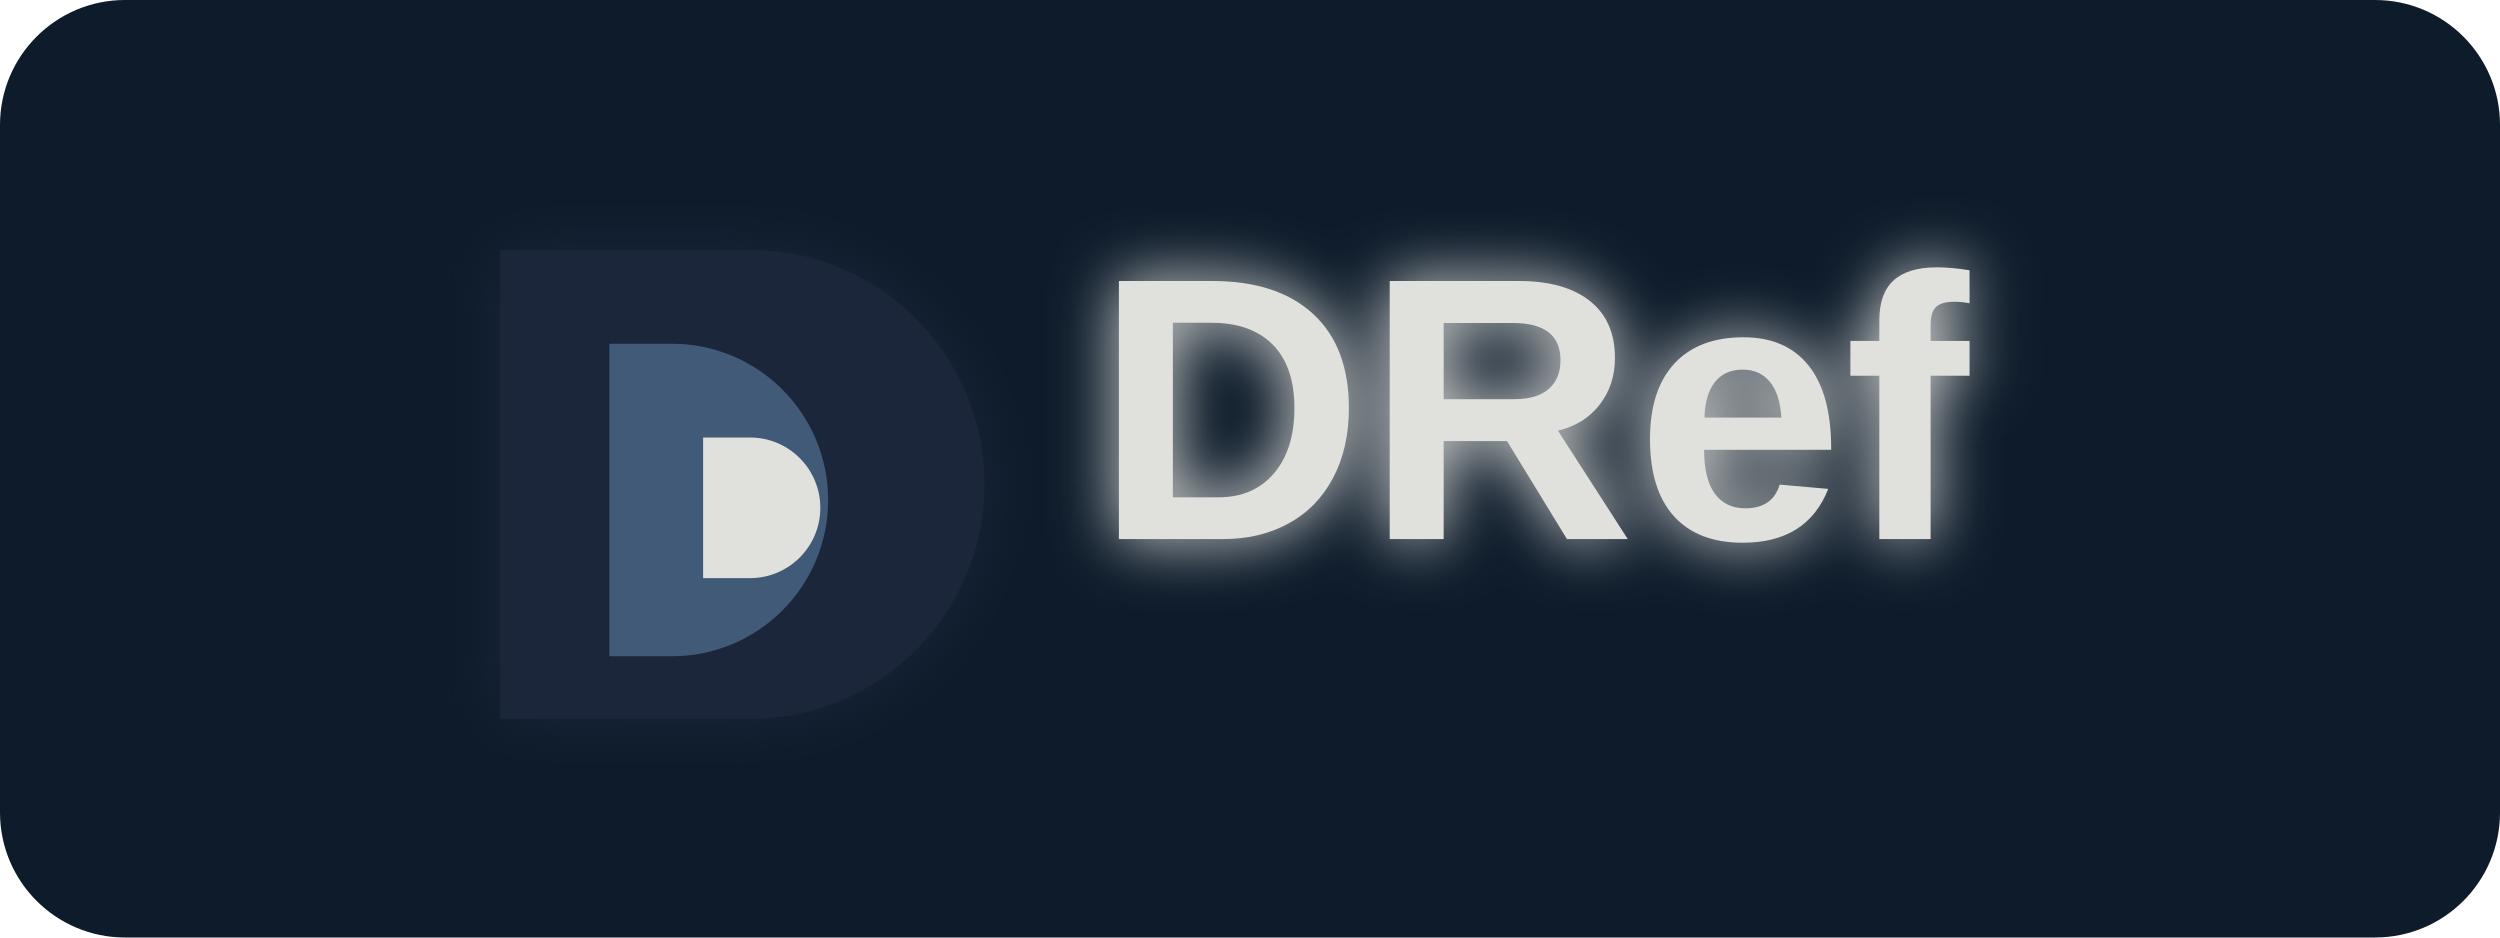
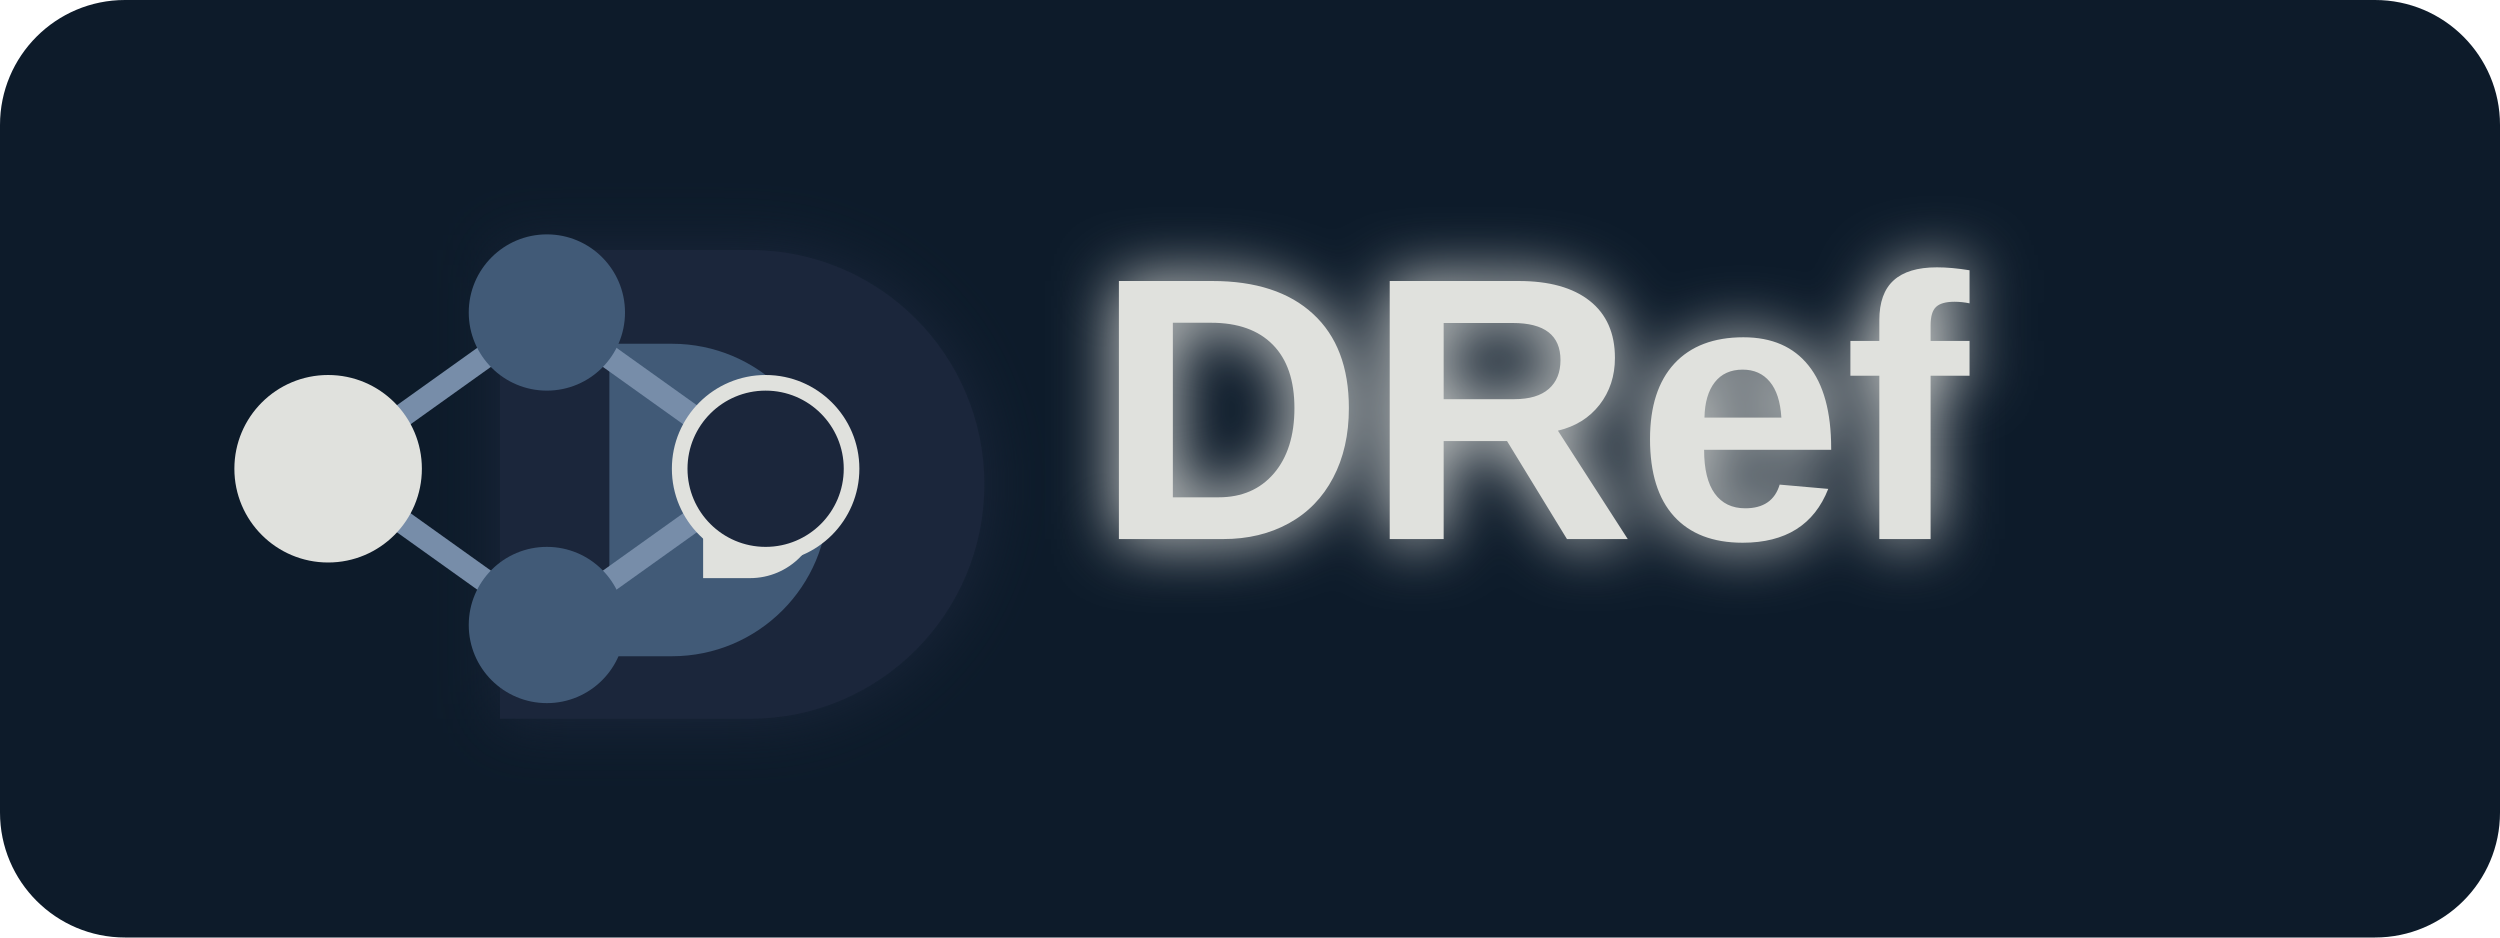
<svg xmlns="http://www.w3.org/2000/svg" width="320" height="120" viewBox="0 0 320 120" fill="none">
  <rect width="320" height="120" rx="16" fill="#0D1B2A" />
  <g filter="url(#glow)">
    <path d="M64 32H96C112.569 32 126 45.431 126 62C126 78.569 112.569 92 96 92H64V32Z" fill="#1B263B" />
    <path d="M86 44C97.046 44 106 52.954 106 64C106 75.046 97.046 84 86 84H78V44H86Z" fill="#415A77" />
    <path d="M96 56C100.971 56 105 60.029 105 65C105 69.971 100.971 74 96 74H90V56H96Z" fill="#E0E1DD" />
+   </g>
+   <g stroke="#778DA9" stroke-width="3" stroke-linecap="round" stroke-linejoin="round">
+     <line x1="42" y1="60" x2="70" y2="40" />
+     <line x1="42" y1="60" x2="70" y2="80" />
+     <line x1="70" y1="40" x2="98" y2="60" />
+     <line x1="70" y1="80" x2="98" y2="60" />
+   </g>
+   <g>
+     <circle cx="42" cy="60" r="12" fill="#E0E1DD" />
+     <circle cx="70" cy="40" r="10" fill="#415A77" />
+     <circle cx="70" cy="80" r="10" fill="#415A77" />
+     <circle cx="98" cy="60" r="11" fill="#1B263B" stroke="#E0E1DD" stroke-width="2" />
  </g>
  <g filter="url(#glow)">
    <text x="140" y="69" fill="#E0E1DD" font-family="'Segoe UI', 'Helvetica Neue', Arial, sans-serif" font-size="48" font-weight="700">DRef</text>
  </g>
  <defs>
    <filter id="glow" x="0" y="0" width="320" height="120" filterUnits="userSpaceOnUse" color-interpolation-filters="sRGB">
      <feGaussianBlur stdDeviation="4" result="blur" />
      <feComposite in="SourceGraphic" in2="blur" operator="over" />
    </filter>
  </defs>
</svg>
